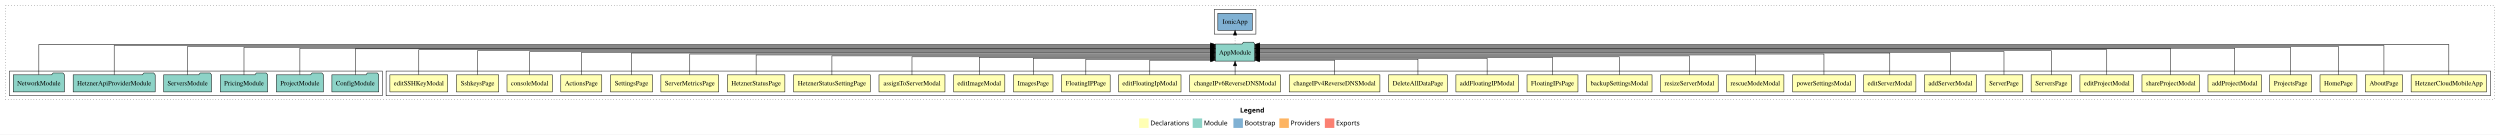
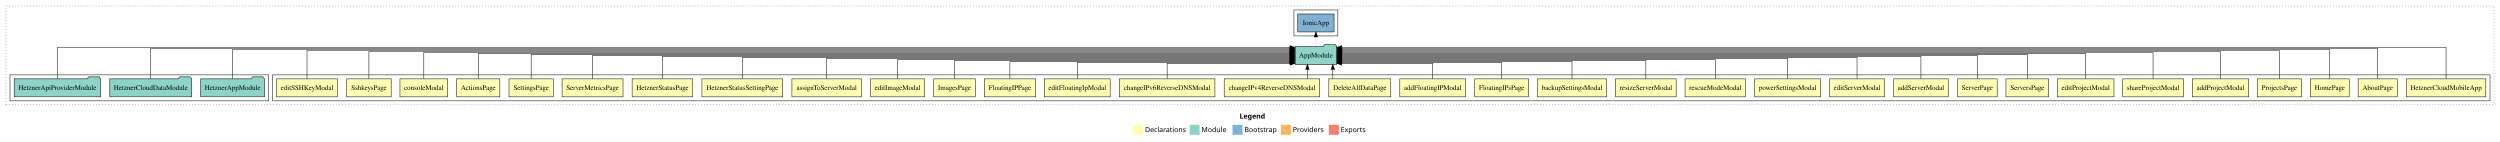
- <svg xmlns="http://www.w3.org/2000/svg" width="5277pt" height="284pt" viewBox="0.00 0.00 5277.00 284.00">
+ <svg xmlns="http://www.w3.org/2000/svg" width="5008pt" height="284pt" viewBox="0.00 0.00 5008.00 284.00">
  <g id="graph0" class="graph" transform="scale(1 1) rotate(0) translate(4 280)">
-     <polygon fill="#ffffff" stroke="transparent" points="-4,4 -4,-280 5273,-280 5273,4 -4,4" />
-     <text text-anchor="start" x="2613.509" y="-42.4" font-family="sans-serif" font-weight="bold" font-size="14.00" fill="#000000">Legend</text>
-     <polygon fill="#ffffb3" stroke="transparent" points="2400.5,-10 2400.5,-30 2420.5,-30 2420.5,-10 2400.5,-10" />
-     <text text-anchor="start" x="2424.129" y="-15.4" font-family="sans-serif" font-size="14.00" fill="#000000">  Declarations</text>
-     <polygon fill="#8dd3c7" stroke="transparent" points="2513.5,-10 2513.5,-30 2533.5,-30 2533.5,-10 2513.5,-10" />
-     <text text-anchor="start" x="2537.225" y="-15.4" font-family="sans-serif" font-size="14.00" fill="#000000">  Module</text>
-     <polygon fill="#80b1d3" stroke="transparent" points="2599.5,-10 2599.5,-30 2619.5,-30 2619.5,-10 2599.5,-10" />
-     <text text-anchor="start" x="2623.281" y="-15.4" font-family="sans-serif" font-size="14.00" fill="#000000">  Bootstrap</text>
-     <polygon fill="#fdb462" stroke="transparent" points="2696.5,-10 2696.5,-30 2716.5,-30 2716.5,-10 2696.5,-10" />
-     <text text-anchor="start" x="2720.173" y="-15.4" font-family="sans-serif" font-size="14.00" fill="#000000">  Providers</text>
-     <polygon fill="#fb8072" stroke="transparent" points="2792.5,-10 2792.5,-30 2812.5,-30 2812.5,-10 2792.5,-10" />
-     <text text-anchor="start" x="2816.226" y="-15.4" font-family="sans-serif" font-size="14.00" fill="#000000">  Exports</text>
+     <polygon fill="#ffffff" stroke="transparent" points="-4,4 -4,-280 5004,-280 5004,4 -4,4" />
+     <text text-anchor="start" x="2479.009" y="-42.4" font-family="sans-serif" font-weight="bold" font-size="14.00" fill="#000000">Legend</text>
+     <polygon fill="#ffffb3" stroke="transparent" points="2266,-10 2266,-30 2286,-30 2286,-10 2266,-10" />
+     <text text-anchor="start" x="2289.629" y="-15.4" font-family="sans-serif" font-size="14.00" fill="#000000">  Declarations</text>
+     <polygon fill="#8dd3c7" stroke="transparent" points="2379,-10 2379,-30 2399,-30 2399,-10 2379,-10" />
+     <text text-anchor="start" x="2402.725" y="-15.4" font-family="sans-serif" font-size="14.00" fill="#000000">  Module</text>
+     <polygon fill="#80b1d3" stroke="transparent" points="2465,-10 2465,-30 2485,-30 2485,-10 2465,-10" />
+     <text text-anchor="start" x="2488.781" y="-15.4" font-family="sans-serif" font-size="14.00" fill="#000000">  Bootstrap</text>
+     <polygon fill="#fdb462" stroke="transparent" points="2562,-10 2562,-30 2582,-30 2582,-10 2562,-10" />
+     <text text-anchor="start" x="2585.673" y="-15.4" font-family="sans-serif" font-size="14.00" fill="#000000">  Providers</text>
+     <polygon fill="#fb8072" stroke="transparent" points="2658,-10 2658,-30 2678,-30 2678,-10 2658,-10" />
+     <text text-anchor="start" x="2681.726" y="-15.4" font-family="sans-serif" font-size="14.00" fill="#000000">  Exports</text>
    <g id="clust1" class="cluster">
-       <polygon fill="none" stroke="#000000" stroke-dasharray="1,5" points="8,-70 8,-268 5261,-268 5261,-70 8,-70" />
+       <polygon fill="none" stroke="#000000" stroke-dasharray="1,5" points="8,-70 8,-268 4992,-268 4992,-70 8,-70" />
    </g>
    <g id="clust2" class="cluster">
-       <polygon fill="none" stroke="#000000" points="811,-78 811,-130 5253,-130 5253,-78 811,-78" />
+       <polygon fill="none" stroke="#000000" points="542,-78 542,-130 4984,-130 4984,-78 542,-78" />
    </g>
    <g id="clust36" class="cluster">
-       <polygon fill="none" stroke="#000000" points="16,-78 16,-130 803,-130 803,-78 16,-78" />
+       <polygon fill="none" stroke="#000000" points="16,-78 16,-130 534,-130 534,-78 16,-78" />
    </g>
    <g id="clust38" class="cluster">
-       <polygon fill="none" stroke="#000000" points="2559,-208 2559,-260 2647,-260 2647,-208 2559,-208" />
+       <polygon fill="none" stroke="#000000" points="2588,-208 2588,-260 2676,-260 2676,-208 2588,-208" />
    </g>
    <g id="node1" class="node">
-       <polygon fill="#ffffb3" stroke="#000000" points="5244.576,-122 5085.424,-122 5085.424,-86 5244.576,-86 5244.576,-122" />
-       <text text-anchor="middle" x="5165" y="-99.8" font-family="Times,serif" font-size="14.00" fill="#000000">HetznerCloudMobileApp</text>
+       <polygon fill="#ffffb3" stroke="#000000" points="4975.576,-122 4816.424,-122 4816.424,-86 4975.576,-86 4975.576,-122" />
+       <text text-anchor="middle" x="4896" y="-99.8" font-family="Times,serif" font-size="14.00" fill="#000000">HetznerCloudMobileApp</text>
    </g>
    <g id="node34" class="node">
-       <polygon fill="#8dd3c7" stroke="#000000" points="2644.657,-187 2641.657,-191 2620.657,-191 2617.657,-187 2561.343,-187 2561.343,-151 2644.657,-151 2644.657,-187" />
-       <text text-anchor="middle" x="2603" y="-164.8" font-family="Times,serif" font-size="14.00" fill="#000000">AppModule</text>
+       <polygon fill="#8dd3c7" stroke="#000000" points="2673.657,-187 2670.657,-191 2649.657,-191 2646.657,-187 2590.343,-187 2590.343,-151 2673.657,-151 2673.657,-187" />
+       <text text-anchor="middle" x="2632" y="-164.8" font-family="Times,serif" font-size="14.00" fill="#000000">AppModule</text>
    </g>
    <g id="edge1" class="edge">
-       <path fill="none" stroke="#000000" d="M5165,-122.198C5165,-146.356 5165,-186 5165,-186 5165,-186 2654.804,-186 2654.804,-186" />
-       <polygon fill="#000000" stroke="#000000" points="2654.804,-182.5 2644.804,-186 2654.804,-189.5 2654.804,-182.5" />
+       <path fill="none" stroke="#000000" d="M4896,-122.38C4896,-146.279 4896,-185 4896,-185 4896,-185 2683.719,-185 2683.719,-185" />
+       <polygon fill="#000000" stroke="#000000" points="2683.719,-181.5 2673.719,-185 2683.718,-188.5 2683.719,-181.5" />
    </g>
    <g id="node2" class="node">
-       <polygon fill="#ffffb3" stroke="#000000" points="5067.209,-122 4988.791,-122 4988.791,-86 5067.209,-86 5067.209,-122" />
-       <text text-anchor="middle" x="5028" y="-99.8" font-family="Times,serif" font-size="14.00" fill="#000000">AboutPage</text>
+       <polygon fill="#ffffb3" stroke="#000000" points="4798.209,-122 4719.791,-122 4719.791,-86 4798.209,-86 4798.209,-122" />
+       <text text-anchor="middle" x="4759" y="-99.8" font-family="Times,serif" font-size="14.00" fill="#000000">AboutPage</text>
    </g>
    <g id="edge2" class="edge">
-       <path fill="none" stroke="#000000" d="M5028,-122.153C5028,-145.757 5028,-184 5028,-184 5028,-184 2654.835,-184 2654.835,-184" />
-       <polygon fill="#000000" stroke="#000000" points="2654.835,-180.5 2644.835,-184 2654.835,-187.5 2654.835,-180.5" />
+       <path fill="none" stroke="#000000" d="M4759,-122.323C4759,-145.66 4759,-183 4759,-183 4759,-183 2684.01,-183 2684.01,-183" />
+       <polygon fill="#000000" stroke="#000000" points="2684.01,-179.5 2674.01,-183 2684.01,-186.5 2684.01,-179.5" />
    </g>
    <g id="node3" class="node">
-       <polygon fill="#ffffb3" stroke="#000000" points="4970.925,-122 4893.075,-122 4893.075,-86 4970.925,-86 4970.925,-122" />
-       <text text-anchor="middle" x="4932" y="-99.8" font-family="Times,serif" font-size="14.00" fill="#000000">HomePage</text>
+       <polygon fill="#ffffb3" stroke="#000000" points="4701.925,-122 4624.075,-122 4624.075,-86 4701.925,-86 4701.925,-122" />
+       <text text-anchor="middle" x="4663" y="-99.8" font-family="Times,serif" font-size="14.00" fill="#000000">HomePage</text>
    </g>
    <g id="edge3" class="edge">
-       <path fill="none" stroke="#000000" d="M4932,-122.091C4932,-145.133 4932,-182 4932,-182 4932,-182 2654.911,-182 2654.911,-182" />
-       <polygon fill="#000000" stroke="#000000" points="2654.911,-178.5 2644.911,-182 2654.911,-185.5 2654.911,-178.5" />
+       <path fill="none" stroke="#000000" d="M4663,-122.248C4663,-145.018 4663,-181 4663,-181 4663,-181 2683.954,-181 2683.954,-181" />
+       <polygon fill="#000000" stroke="#000000" points="2683.954,-177.5 2673.954,-181 2683.954,-184.5 2683.954,-177.5" />
    </g>
    <g id="node4" class="node">
-       <polygon fill="#ffffb3" stroke="#000000" points="4875.31,-122 4786.69,-122 4786.69,-86 4875.31,-86 4875.31,-122" />
-       <text text-anchor="middle" x="4831" y="-99.8" font-family="Times,serif" font-size="14.00" fill="#000000">ProjectsPage</text>
+       <polygon fill="#ffffb3" stroke="#000000" points="4606.31,-122 4517.69,-122 4517.69,-86 4606.31,-86 4606.31,-122" />
+       <text text-anchor="middle" x="4562" y="-99.8" font-family="Times,serif" font-size="14.00" fill="#000000">ProjectsPage</text>
    </g>
    <g id="edge4" class="edge">
-       <path fill="none" stroke="#000000" d="M4831,-122.011C4831,-144.485 4831,-180 4831,-180 4831,-180 2655.028,-180 2655.028,-180" />
-       <polygon fill="#000000" stroke="#000000" points="2655.028,-176.5 2645.028,-180 2655.028,-183.5 2655.028,-176.5" />
+       <path fill="none" stroke="#000000" d="M4562,-122.155C4562,-144.352 4562,-179 4562,-179 4562,-179 2684.106,-179 2684.106,-179" />
+       <polygon fill="#000000" stroke="#000000" points="2684.106,-175.5 2674.106,-179 2684.106,-182.5 2684.106,-175.5" />
    </g>
    <g id="node5" class="node">
-       <polygon fill="#ffffb3" stroke="#000000" points="4769.419,-122 4656.581,-122 4656.581,-86 4769.419,-86 4769.419,-122" />
-       <text text-anchor="middle" x="4713" y="-99.8" font-family="Times,serif" font-size="14.00" fill="#000000">addProjectModal</text>
+       <polygon fill="#ffffb3" stroke="#000000" points="4500.419,-122 4387.581,-122 4387.581,-86 4500.419,-86 4500.419,-122" />
+       <text text-anchor="middle" x="4444" y="-99.8" font-family="Times,serif" font-size="14.00" fill="#000000">addProjectModal</text>
    </g>
    <g id="edge5" class="edge">
-       <path fill="none" stroke="#000000" d="M4713,-122.292C4713,-144.206 4713,-178 4713,-178 4713,-178 2654.674,-178 2654.674,-178" />
-       <polygon fill="#000000" stroke="#000000" points="2654.674,-174.5 2644.674,-178 2654.674,-181.5 2654.674,-174.5" />
+       <path fill="none" stroke="#000000" d="M4444,-122.045C4444,-143.662 4444,-177 4444,-177 4444,-177 2683.686,-177 2683.686,-177" />
+       <polygon fill="#000000" stroke="#000000" points="2683.686,-173.5 2673.686,-177 2683.686,-180.5 2683.686,-173.5" />
    </g>
    <g id="node6" class="node">
-       <polygon fill="#ffffb3" stroke="#000000" points="4638.738,-122 4517.262,-122 4517.262,-86 4638.738,-86 4638.738,-122" />
-       <text text-anchor="middle" x="4578" y="-99.8" font-family="Times,serif" font-size="14.00" fill="#000000">shareProjectModal</text>
+       <polygon fill="#ffffb3" stroke="#000000" points="4369.738,-122 4248.262,-122 4248.262,-86 4369.738,-86 4369.738,-122" />
+       <text text-anchor="middle" x="4309" y="-99.8" font-family="Times,serif" font-size="14.00" fill="#000000">shareProjectModal</text>
    </g>
    <g id="edge6" class="edge">
-       <path fill="none" stroke="#000000" d="M4578,-122.045C4578,-143.662 4578,-177 4578,-177 4578,-177 2654.706,-177 2654.706,-177" />
-       <polygon fill="#000000" stroke="#000000" points="2654.706,-173.5 2644.706,-177 2654.706,-180.5 2654.706,-173.5" />
+       <path fill="none" stroke="#000000" d="M4309,-122.284C4309,-143.321 4309,-175 4309,-175 4309,-175 2683.873,-175 2683.873,-175" />
+       <polygon fill="#000000" stroke="#000000" points="2683.873,-171.5 2673.873,-175 2683.872,-178.5 2683.873,-171.5" />
    </g>
    <g id="node7" class="node">
-       <polygon fill="#ffffb3" stroke="#000000" points="4499.699,-122 4386.301,-122 4386.301,-86 4499.699,-86 4499.699,-122" />
-       <text text-anchor="middle" x="4443" y="-99.8" font-family="Times,serif" font-size="14.00" fill="#000000">editProjectModal</text>
+       <polygon fill="#ffffb3" stroke="#000000" points="4230.699,-122 4117.301,-122 4117.301,-86 4230.699,-86 4230.699,-122" />
+       <text text-anchor="middle" x="4174" y="-99.8" font-family="Times,serif" font-size="14.00" fill="#000000">editProjectModal</text>
    </g>
    <g id="edge7" class="edge">
-       <path fill="none" stroke="#000000" d="M4443,-122.284C4443,-143.321 4443,-175 4443,-175 4443,-175 2654.888,-175 2654.888,-175" />
-       <polygon fill="#000000" stroke="#000000" points="2654.888,-171.5 2644.888,-175 2654.888,-178.5 2654.888,-171.5" />
+       <path fill="none" stroke="#000000" d="M4174,-122.129C4174,-142.572 4174,-173 4174,-173 4174,-173 2684.044,-173 2684.044,-173" />
+       <polygon fill="#000000" stroke="#000000" points="2684.044,-169.5 2674.044,-173 2684.044,-176.5 2684.044,-169.5" />
    </g>
    <g id="node8" class="node">
-       <polygon fill="#ffffb3" stroke="#000000" points="4368.69,-122 4283.31,-122 4283.31,-86 4368.69,-86 4368.69,-122" />
-       <text text-anchor="middle" x="4326" y="-99.8" font-family="Times,serif" font-size="14.00" fill="#000000">ServersPage</text>
+       <polygon fill="#ffffb3" stroke="#000000" points="4099.69,-122 4014.31,-122 4014.31,-86 4099.69,-86 4099.69,-122" />
+       <text text-anchor="middle" x="4057" y="-99.8" font-family="Times,serif" font-size="14.00" fill="#000000">ServersPage</text>
    </g>
    <g id="edge8" class="edge">
-       <path fill="none" stroke="#000000" d="M4326,-122.129C4326,-142.572 4326,-173 4326,-173 4326,-173 2654.738,-173 2654.738,-173" />
-       <polygon fill="#000000" stroke="#000000" points="2654.738,-169.5 2644.738,-173 2654.738,-176.5 2654.738,-169.5" />
+       <path fill="none" stroke="#000000" d="M4057,-122.308C4057,-142.145 4057,-171 4057,-171 4057,-171 2683.876,-171 2683.876,-171" />
+       <polygon fill="#000000" stroke="#000000" points="2683.876,-167.5 2673.876,-171 2683.876,-174.5 2683.876,-167.5" />
    </g>
    <g id="node9" class="node">
-       <polygon fill="#ffffb3" stroke="#000000" points="4265.745,-122 4186.255,-122 4186.255,-86 4265.745,-86 4265.745,-122" />
-       <text text-anchor="middle" x="4226" y="-99.8" font-family="Times,serif" font-size="14.00" fill="#000000">ServerPage</text>
+       <polygon fill="#ffffb3" stroke="#000000" points="3996.745,-122 3917.255,-122 3917.255,-86 3996.745,-86 3996.745,-122" />
+       <text text-anchor="middle" x="3957" y="-99.8" font-family="Times,serif" font-size="14.00" fill="#000000">ServerPage</text>
    </g>
    <g id="edge9" class="edge">
-       <path fill="none" stroke="#000000" d="M4226,-122.308C4226,-142.145 4226,-171 4226,-171 4226,-171 2654.75,-171 2654.75,-171" />
-       <polygon fill="#000000" stroke="#000000" points="2654.75,-167.5 2644.75,-171 2654.75,-174.5 2654.75,-167.5" />
+       <path fill="none" stroke="#000000" d="M3957,-122.106C3957,-141.339 3957,-169 3957,-169 3957,-169 2683.843,-169 2683.843,-169" />
+       <polygon fill="#000000" stroke="#000000" points="2683.843,-165.5 2673.843,-169 2683.843,-172.5 2683.843,-165.5" />
    </g>
    <g id="node10" class="node">
-       <polygon fill="#ffffb3" stroke="#000000" points="4167.798,-122 4058.202,-122 4058.202,-86 4167.798,-86 4167.798,-122" />
-       <text text-anchor="middle" x="4113" y="-99.8" font-family="Times,serif" font-size="14.00" fill="#000000">addServerModal</text>
+       <polygon fill="#ffffb3" stroke="#000000" points="3898.798,-122 3789.202,-122 3789.202,-86 3898.798,-86 3898.798,-122" />
+       <text text-anchor="middle" x="3844" y="-99.8" font-family="Times,serif" font-size="14.00" fill="#000000">addServerModal</text>
    </g>
    <g id="edge10" class="edge">
-       <path fill="none" stroke="#000000" d="M4113,-122.106C4113,-141.339 4113,-169 4113,-169 4113,-169 2654.962,-169 2654.962,-169" />
-       <polygon fill="#000000" stroke="#000000" points="2654.962,-165.5 2644.962,-169 2654.962,-172.5 2654.962,-165.5" />
+       <path fill="none" stroke="#000000" d="M3844,-122.222C3844,-140.828 3844,-167 3844,-167 3844,-167 2683.72,-167 2683.72,-167" />
+       <polygon fill="#000000" stroke="#000000" points="2683.72,-163.5 2673.72,-167 2683.72,-170.5 2683.72,-163.5" />
    </g>
    <g id="node11" class="node">
-       <polygon fill="#ffffb3" stroke="#000000" points="4040.079,-122 3929.921,-122 3929.921,-86 4040.079,-86 4040.079,-122" />
-       <text text-anchor="middle" x="3985" y="-99.8" font-family="Times,serif" font-size="14.00" fill="#000000">editServerModal</text>
+       <polygon fill="#ffffb3" stroke="#000000" points="3771.079,-122 3660.921,-122 3660.921,-86 3771.079,-86 3771.079,-122" />
+       <text text-anchor="middle" x="3716" y="-99.8" font-family="Times,serif" font-size="14.00" fill="#000000">editServerModal</text>
    </g>
    <g id="edge11" class="edge">
-       <path fill="none" stroke="#000000" d="M3985,-122.169C3985,-141.09 3985,-168 3985,-168 3985,-168 2654.737,-168 2654.737,-168" />
-       <polygon fill="#000000" stroke="#000000" points="2654.737,-164.5 2644.737,-168 2654.737,-171.5 2654.737,-164.5" />
+       <path fill="none" stroke="#000000" d="M3716,-122.302C3716,-140.27 3716,-165 3716,-165 3716,-165 2683.83,-165 2683.83,-165" />
+       <polygon fill="#000000" stroke="#000000" points="2683.83,-161.5 2673.83,-165 2683.83,-168.5 2683.83,-161.5" />
    </g>
    <g id="node12" class="node">
-       <polygon fill="#ffffb3" stroke="#000000" points="3912.146,-122 3779.854,-122 3779.854,-86 3912.146,-86 3912.146,-122" />
-       <text text-anchor="middle" x="3846" y="-99.8" font-family="Times,serif" font-size="14.00" fill="#000000">powerSettingsModal</text>
+       <polygon fill="#ffffb3" stroke="#000000" points="3643.146,-122 3510.854,-122 3510.854,-86 3643.146,-86 3643.146,-122" />
+       <text text-anchor="middle" x="3577" y="-99.8" font-family="Times,serif" font-size="14.00" fill="#000000">powerSettingsModal</text>
    </g>
    <g id="edge12" class="edge">
-       <path fill="none" stroke="#000000" d="M3846,-122.267C3846,-140.555 3846,-166 3846,-166 3846,-166 2654.712,-166 2654.712,-166" />
-       <polygon fill="#000000" stroke="#000000" points="2654.712,-162.5 2644.712,-166 2654.712,-169.5 2654.712,-162.5" />
+       <path fill="none" stroke="#000000" d="M3577,-122.022C3577,-139.373 3577,-163 3577,-163 3577,-163 2683.825,-163 2683.825,-163" />
+       <polygon fill="#000000" stroke="#000000" points="2683.825,-159.5 2673.825,-163 2683.825,-166.5 2683.825,-159.5" />
    </g>
    <g id="node13" class="node">
-       <polygon fill="#ffffb3" stroke="#000000" points="3761.458,-122 3640.542,-122 3640.542,-86 3761.458,-86 3761.458,-122" />
-       <text text-anchor="middle" x="3701" y="-99.8" font-family="Times,serif" font-size="14.00" fill="#000000">rescueModeModal</text>
+       <polygon fill="#ffffb3" stroke="#000000" points="3492.458,-122 3371.542,-122 3371.542,-86 3492.458,-86 3492.458,-122" />
+       <text text-anchor="middle" x="3432" y="-99.8" font-family="Times,serif" font-size="14.00" fill="#000000">rescueModeModal</text>
    </g>
    <g id="edge13" class="edge">
-       <path fill="none" stroke="#000000" d="M3701,-122.002C3701,-139.675 3701,-164 3701,-164 3701,-164 2654.702,-164 2654.702,-164" />
-       <polygon fill="#000000" stroke="#000000" points="2654.702,-160.5 2644.702,-164 2654.702,-167.5 2654.702,-160.5" />
+       <path fill="none" stroke="#000000" d="M3432,-122.035C3432,-138.734 3432,-161 3432,-161 3432,-161 2683.885,-161 2683.885,-161" />
+       <polygon fill="#000000" stroke="#000000" points="2683.885,-157.5 2673.885,-161 2683.885,-164.5 2683.885,-157.5" />
    </g>
    <g id="node14" class="node">
-       <polygon fill="#ffffb3" stroke="#000000" points="3622.723,-122 3501.277,-122 3501.277,-86 3622.723,-86 3622.723,-122" />
-       <text text-anchor="middle" x="3562" y="-99.8" font-family="Times,serif" font-size="14.00" fill="#000000">resizeServerModal</text>
+       <polygon fill="#ffffb3" stroke="#000000" points="3353.723,-122 3232.277,-122 3232.277,-86 3353.723,-86 3353.723,-122" />
+       <text text-anchor="middle" x="3293" y="-99.8" font-family="Times,serif" font-size="14.00" fill="#000000">resizeServerModal</text>
    </g>
    <g id="edge14" class="edge">
-       <path fill="none" stroke="#000000" d="M3562,-122.034C3562,-139.06 3562,-162 3562,-162 3562,-162 2654.824,-162 2654.824,-162" />
-       <polygon fill="#000000" stroke="#000000" points="2654.824,-158.5 2644.824,-162 2654.824,-165.5 2654.824,-158.5" />
+       <path fill="none" stroke="#000000" d="M3293,-122.009C3293,-138.049 3293,-159 3293,-159 3293,-159 2683.85,-159 2683.85,-159" />
+       <polygon fill="#000000" stroke="#000000" points="2683.85,-155.5 2673.85,-159 2683.85,-162.5 2683.85,-155.5" />
    </g>
    <g id="node15" class="node">
-       <polygon fill="#ffffb3" stroke="#000000" points="3483.093,-122 3344.907,-122 3344.907,-86 3483.093,-86 3483.093,-122" />
-       <text text-anchor="middle" x="3414" y="-99.8" font-family="Times,serif" font-size="14.00" fill="#000000">backupSettingsModal</text>
+       <polygon fill="#ffffb3" stroke="#000000" points="3214.093,-122 3075.907,-122 3075.907,-86 3214.093,-86 3214.093,-122" />
+       <text text-anchor="middle" x="3145" y="-99.8" font-family="Times,serif" font-size="14.00" fill="#000000">backupSettingsModal</text>
    </g>
    <g id="edge15" class="edge">
-       <path fill="none" stroke="#000000" d="M3414,-122.027C3414,-138.398 3414,-160 3414,-160 3414,-160 2654.895,-160 2654.895,-160" />
-       <polygon fill="#000000" stroke="#000000" points="2654.895,-156.5 2644.895,-160 2654.895,-163.5 2654.895,-156.5" />
+       <path fill="none" stroke="#000000" d="M3145,-122.24C3145,-137.571 3145,-157 3145,-157 3145,-157 2683.981,-157 2683.981,-157" />
+       <polygon fill="#000000" stroke="#000000" points="2683.981,-153.5 2673.981,-157 2683.981,-160.5 2683.981,-153.5" />
    </g>
    <g id="node16" class="node">
-       <polygon fill="#ffffb3" stroke="#000000" points="3326.769,-122 3219.231,-122 3219.231,-86 3326.769,-86 3326.769,-122" />
-       <text text-anchor="middle" x="3273" y="-99.8" font-family="Times,serif" font-size="14.00" fill="#000000">FloatingIPsPage</text>
+       <polygon fill="#ffffb3" stroke="#000000" points="3057.769,-122 2950.231,-122 2950.231,-86 3057.769,-86 3057.769,-122" />
+       <text text-anchor="middle" x="3004" y="-99.8" font-family="Times,serif" font-size="14.00" fill="#000000">FloatingIPsPage</text>
    </g>
    <g id="edge16" class="edge">
-       <path fill="none" stroke="#000000" d="M3273,-122.009C3273,-138.049 3273,-159 3273,-159 3273,-159 2654.658,-159 2654.658,-159" />
-       <polygon fill="#000000" stroke="#000000" points="2654.658,-155.5 2644.658,-159 2654.658,-162.5 2654.658,-155.5" />
+       <path fill="none" stroke="#000000" d="M3004,-122.124C3004,-136.783 3004,-155 3004,-155 3004,-155 2683.95,-155 2683.95,-155" />
+       <polygon fill="#000000" stroke="#000000" points="2683.95,-151.5 2673.95,-155 2683.95,-158.5 2683.95,-151.5" />
    </g>
    <g id="node17" class="node">
-       <polygon fill="#ffffb3" stroke="#000000" points="3200.877,-122 3069.123,-122 3069.123,-86 3200.877,-86 3200.877,-122" />
-       <text text-anchor="middle" x="3135" y="-99.8" font-family="Times,serif" font-size="14.00" fill="#000000">addFloatingIPModal</text>
+       <polygon fill="#ffffb3" stroke="#000000" points="2931.877,-122 2800.123,-122 2800.123,-86 2931.877,-86 2931.877,-122" />
+       <text text-anchor="middle" x="2866" y="-99.8" font-family="Times,serif" font-size="14.00" fill="#000000">addFloatingIPModal</text>
    </g>
    <g id="edge17" class="edge">
-       <path fill="none" stroke="#000000" d="M3135,-122.24C3135,-137.571 3135,-157 3135,-157 3135,-157 2654.745,-157 2654.745,-157" />
-       <polygon fill="#000000" stroke="#000000" points="2654.745,-153.5 2644.745,-157 2654.745,-160.5 2654.745,-153.5" />
+       <path fill="none" stroke="#000000" d="M2866,-122.246C2866,-136.177 2866,-153 2866,-153 2866,-153 2683.834,-153 2683.834,-153" />
+       <polygon fill="#000000" stroke="#000000" points="2683.834,-149.5 2673.834,-153 2683.834,-156.5 2683.834,-149.5" />
    </g>
    <g id="node18" class="node">
-       <polygon fill="#ffffb3" stroke="#000000" points="3051.058,-122 2926.942,-122 2926.942,-86 3051.058,-86 3051.058,-122" />
-       <text text-anchor="middle" x="2989" y="-99.8" font-family="Times,serif" font-size="14.00" fill="#000000">DeleteAllDataPage</text>
+       <polygon fill="#ffffb3" stroke="#000000" points="2782.058,-122 2657.942,-122 2657.942,-86 2782.058,-86 2782.058,-122" />
+       <text text-anchor="middle" x="2720" y="-99.8" font-family="Times,serif" font-size="14.00" fill="#000000">DeleteAllDataPage</text>
    </g>
    <g id="edge18" class="edge">
-       <path fill="none" stroke="#000000" d="M2989,-122.124C2989,-136.783 2989,-155 2989,-155 2989,-155 2654.675,-155 2654.675,-155" />
-       <polygon fill="#000000" stroke="#000000" points="2654.675,-151.5 2644.675,-155 2654.675,-158.5 2654.675,-151.5" />
+       <path fill="none" stroke="#000000" d="M2665.9,-122.106C2665.9,-122.106 2665.9,-140.991 2665.9,-140.991" />
+       <polygon fill="#000000" stroke="#000000" points="2662.4,-140.991 2665.9,-150.991 2669.4,-140.991 2662.4,-140.991" />
    </g>
    <g id="node19" class="node">
-       <polygon fill="#ffffb3" stroke="#000000" points="2908.718,-122 2717.282,-122 2717.282,-86 2908.718,-86 2908.718,-122" />
-       <text text-anchor="middle" x="2813" y="-99.8" font-family="Times,serif" font-size="14.00" fill="#000000">changeIPv4ReverseDNSModal</text>
+       <polygon fill="#ffffb3" stroke="#000000" points="2639.718,-122 2448.282,-122 2448.282,-86 2639.718,-86 2639.718,-122" />
+       <text text-anchor="middle" x="2544" y="-99.8" font-family="Times,serif" font-size="14.00" fill="#000000">changeIPv4ReverseDNSModal</text>
    </g>
    <g id="edge19" class="edge">
-       <path fill="none" stroke="#000000" d="M2813,-122.246C2813,-136.177 2813,-153 2813,-153 2813,-153 2654.74,-153 2654.74,-153" />
-       <polygon fill="#000000" stroke="#000000" points="2654.74,-149.5 2644.74,-153 2654.74,-156.5 2654.74,-149.5" />
+       <path fill="none" stroke="#000000" d="M2615.015,-122.106C2615.015,-122.106 2615.015,-140.991 2615.015,-140.991" />
+       <polygon fill="#000000" stroke="#000000" points="2611.515,-140.991 2615.015,-150.991 2618.515,-140.991 2611.515,-140.991" />
    </g>
    <g id="node20" class="node">
-       <polygon fill="#ffffb3" stroke="#000000" points="2698.718,-122 2507.282,-122 2507.282,-86 2698.718,-86 2698.718,-122" />
-       <text text-anchor="middle" x="2603" y="-99.8" font-family="Times,serif" font-size="14.00" fill="#000000">changeIPv6ReverseDNSModal</text>
+       <polygon fill="#ffffb3" stroke="#000000" points="2429.718,-122 2238.282,-122 2238.282,-86 2429.718,-86 2429.718,-122" />
+       <text text-anchor="middle" x="2334" y="-99.8" font-family="Times,serif" font-size="14.00" fill="#000000">changeIPv6ReverseDNSModal</text>
    </g>
    <g id="edge20" class="edge">
-       <path fill="none" stroke="#000000" d="M2603,-122.106C2603,-122.106 2603,-140.991 2603,-140.991" />
-       <polygon fill="#000000" stroke="#000000" points="2599.5,-140.991 2603,-150.991 2606.5,-140.991 2599.5,-140.991" />
+       <path fill="none" stroke="#000000" d="M2334,-122.246C2334,-136.177 2334,-153 2334,-153 2334,-153 2580.251,-153 2580.251,-153" />
+       <polygon fill="#000000" stroke="#000000" points="2580.251,-156.5 2590.251,-153 2580.251,-149.5 2580.251,-156.5" />
    </g>
    <g id="node21" class="node">
-       <polygon fill="#ffffb3" stroke="#000000" points="2488.875,-122 2357.125,-122 2357.125,-86 2488.875,-86 2488.875,-122" />
-       <text text-anchor="middle" x="2423" y="-99.8" font-family="Times,serif" font-size="14.00" fill="#000000">editFloatingIpModal</text>
+       <polygon fill="#ffffb3" stroke="#000000" points="2219.875,-122 2088.125,-122 2088.125,-86 2219.875,-86 2219.875,-122" />
+       <text text-anchor="middle" x="2154" y="-99.8" font-family="Times,serif" font-size="14.00" fill="#000000">editFloatingIpModal</text>
    </g>
    <g id="edge21" class="edge">
-       <path fill="none" stroke="#000000" d="M2423,-122.246C2423,-136.177 2423,-153 2423,-153 2423,-153 2551.252,-153 2551.252,-153" />
-       <polygon fill="#000000" stroke="#000000" points="2551.252,-156.5 2561.252,-153 2551.252,-149.5 2551.252,-156.5" />
+       <path fill="none" stroke="#000000" d="M2154,-122.124C2154,-136.783 2154,-155 2154,-155 2154,-155 2580,-155 2580,-155" />
+       <polygon fill="#000000" stroke="#000000" points="2580,-158.5 2590,-155 2580,-151.5 2580,-158.5" />
    </g>
    <g id="node22" class="node">
-       <polygon fill="#ffffb3" stroke="#000000" points="2339.325,-122 2236.675,-122 2236.675,-86 2339.325,-86 2339.325,-122" />
-       <text text-anchor="middle" x="2288" y="-99.8" font-family="Times,serif" font-size="14.00" fill="#000000">FloatingIPPage</text>
+       <polygon fill="#ffffb3" stroke="#000000" points="2070.325,-122 1967.676,-122 1967.676,-86 2070.325,-86 2070.325,-122" />
+       <text text-anchor="middle" x="2019" y="-99.8" font-family="Times,serif" font-size="14.00" fill="#000000">FloatingIPPage</text>
    </g>
    <g id="edge22" class="edge">
-       <path fill="none" stroke="#000000" d="M2288,-122.124C2288,-136.783 2288,-155 2288,-155 2288,-155 2551.17,-155 2551.17,-155" />
-       <polygon fill="#000000" stroke="#000000" points="2551.171,-158.5 2561.17,-155 2551.17,-151.5 2551.171,-158.5" />
+       <path fill="none" stroke="#000000" d="M2019,-122.24C2019,-137.571 2019,-157 2019,-157 2019,-157 2579.866,-157 2579.866,-157" />
+       <polygon fill="#000000" stroke="#000000" points="2579.866,-160.5 2589.866,-157 2579.866,-153.5 2579.866,-160.5" />
    </g>
    <g id="node23" class="node">
-       <polygon fill="#ffffb3" stroke="#000000" points="2218.638,-122 2135.362,-122 2135.362,-86 2218.638,-86 2218.638,-122" />
-       <text text-anchor="middle" x="2177" y="-99.8" font-family="Times,serif" font-size="14.00" fill="#000000">ImagesPage</text>
+       <polygon fill="#ffffb3" stroke="#000000" points="1949.638,-122 1866.362,-122 1866.362,-86 1949.638,-86 1949.638,-122" />
+       <text text-anchor="middle" x="1908" y="-99.8" font-family="Times,serif" font-size="14.00" fill="#000000">ImagesPage</text>
    </g>
    <g id="edge23" class="edge">
-       <path fill="none" stroke="#000000" d="M2177,-122.24C2177,-137.571 2177,-157 2177,-157 2177,-157 2550.988,-157 2550.988,-157" />
-       <polygon fill="#000000" stroke="#000000" points="2550.988,-160.5 2560.988,-157 2550.988,-153.5 2550.988,-160.5" />
+       <path fill="none" stroke="#000000" d="M1908,-122.009C1908,-138.049 1908,-159 1908,-159 1908,-159 2580.21,-159 2580.21,-159" />
+       <polygon fill="#000000" stroke="#000000" points="2580.21,-162.5 2590.21,-159 2580.21,-155.5 2580.21,-162.5" />
    </g>
    <g id="node24" class="node">
-       <polygon fill="#ffffb3" stroke="#000000" points="2117.027,-122 2008.973,-122 2008.973,-86 2117.027,-86 2117.027,-122" />
-       <text text-anchor="middle" x="2063" y="-99.8" font-family="Times,serif" font-size="14.00" fill="#000000">editImageModal</text>
+       <polygon fill="#ffffb3" stroke="#000000" points="1848.027,-122 1739.973,-122 1739.973,-86 1848.027,-86 1848.027,-122" />
+       <text text-anchor="middle" x="1794" y="-99.8" font-family="Times,serif" font-size="14.00" fill="#000000">editImageModal</text>
    </g>
    <g id="edge24" class="edge">
-       <path fill="none" stroke="#000000" d="M2063,-122.009C2063,-138.049 2063,-159 2063,-159 2063,-159 2551.076,-159 2551.076,-159" />
-       <polygon fill="#000000" stroke="#000000" points="2551.077,-162.5 2561.076,-159 2551.076,-155.5 2551.077,-162.5" />
+       <path fill="none" stroke="#000000" d="M1794,-122.035C1794,-138.734 1794,-161 1794,-161 1794,-161 2580.157,-161 2580.157,-161" />
+       <polygon fill="#000000" stroke="#000000" points="2580.157,-164.5 2590.157,-161 2580.157,-157.5 2580.157,-164.5" />
    </g>
    <g id="node25" class="node">
-       <polygon fill="#ffffb3" stroke="#000000" points="1990.63,-122 1851.37,-122 1851.37,-86 1990.63,-86 1990.63,-122" />
-       <text text-anchor="middle" x="1921" y="-99.8" font-family="Times,serif" font-size="14.00" fill="#000000">assignToServerModal</text>
+       <polygon fill="#ffffb3" stroke="#000000" points="1721.63,-122 1582.37,-122 1582.37,-86 1721.63,-86 1721.63,-122" />
+       <text text-anchor="middle" x="1652" y="-99.8" font-family="Times,serif" font-size="14.00" fill="#000000">assignToServerModal</text>
    </g>
    <g id="edge25" class="edge">
-       <path fill="none" stroke="#000000" d="M1921,-122.027C1921,-138.398 1921,-160 1921,-160 1921,-160 2551.109,-160 2551.109,-160" />
-       <polygon fill="#000000" stroke="#000000" points="2551.109,-163.5 2561.109,-160 2551.109,-156.5 2551.109,-163.5" />
+       <path fill="none" stroke="#000000" d="M1652,-122.022C1652,-139.373 1652,-163 1652,-163 1652,-163 2580.204,-163 2580.204,-163" />
+       <polygon fill="#000000" stroke="#000000" points="2580.204,-166.5 2590.204,-163 2580.204,-159.5 2580.204,-166.5" />
    </g>
    <g id="node26" class="node">
-       <polygon fill="#ffffb3" stroke="#000000" points="1832.906,-122 1671.094,-122 1671.094,-86 1832.906,-86 1832.906,-122" />
-       <text text-anchor="middle" x="1752" y="-99.8" font-family="Times,serif" font-size="14.00" fill="#000000">HetznerStatusSettingPage</text>
+       <polygon fill="#ffffb3" stroke="#000000" points="1563.906,-122 1402.094,-122 1402.094,-86 1563.906,-86 1563.906,-122" />
+       <text text-anchor="middle" x="1483" y="-99.8" font-family="Times,serif" font-size="14.00" fill="#000000">HetznerStatusSettingPage</text>
    </g>
    <g id="edge26" class="edge">
-       <path fill="none" stroke="#000000" d="M1752,-122.034C1752,-139.06 1752,-162 1752,-162 1752,-162 2551.089,-162 2551.089,-162" />
-       <polygon fill="#000000" stroke="#000000" points="2551.089,-165.5 2561.089,-162 2551.089,-158.5 2551.089,-165.5" />
+       <path fill="none" stroke="#000000" d="M1483,-122.302C1483,-140.27 1483,-165 1483,-165 1483,-165 2580.086,-165 2580.086,-165" />
+       <polygon fill="#000000" stroke="#000000" points="2580.086,-168.5 2590.086,-165 2580.086,-161.5 2580.086,-168.5" />
    </g>
    <g id="node27" class="node">
-       <polygon fill="#ffffb3" stroke="#000000" points="1652.737,-122 1531.263,-122 1531.263,-86 1652.737,-86 1652.737,-122" />
-       <text text-anchor="middle" x="1592" y="-99.8" font-family="Times,serif" font-size="14.00" fill="#000000">HetznerStatusPage</text>
+       <polygon fill="#ffffb3" stroke="#000000" points="1383.737,-122 1262.263,-122 1262.263,-86 1383.737,-86 1383.737,-122" />
+       <text text-anchor="middle" x="1323" y="-99.8" font-family="Times,serif" font-size="14.00" fill="#000000">HetznerStatusPage</text>
    </g>
    <g id="edge27" class="edge">
-       <path fill="none" stroke="#000000" d="M1592,-122.002C1592,-139.675 1592,-164 1592,-164 1592,-164 2551.165,-164 2551.165,-164" />
-       <polygon fill="#000000" stroke="#000000" points="2551.165,-167.5 2561.165,-164 2551.165,-160.5 2551.165,-167.5" />
+       <path fill="none" stroke="#000000" d="M1323,-122.222C1323,-140.828 1323,-167 1323,-167 1323,-167 2580.297,-167 2580.297,-167" />
+       <polygon fill="#000000" stroke="#000000" points="2580.297,-170.5 2590.297,-167 2580.297,-163.5 2580.297,-170.5" />
    </g>
    <g id="node28" class="node">
-       <polygon fill="#ffffb3" stroke="#000000" points="1513.006,-122 1390.994,-122 1390.994,-86 1513.006,-86 1513.006,-122" />
-       <text text-anchor="middle" x="1452" y="-99.8" font-family="Times,serif" font-size="14.00" fill="#000000">ServerMetricsPage</text>
+       <polygon fill="#ffffb3" stroke="#000000" points="1244.006,-122 1121.994,-122 1121.994,-86 1244.006,-86 1244.006,-122" />
+       <text text-anchor="middle" x="1183" y="-99.8" font-family="Times,serif" font-size="14.00" fill="#000000">ServerMetricsPage</text>
    </g>
    <g id="edge28" class="edge">
-       <path fill="none" stroke="#000000" d="M1452,-122.267C1452,-140.555 1452,-166 1452,-166 1452,-166 2551.013,-166 2551.013,-166" />
-       <polygon fill="#000000" stroke="#000000" points="2551.014,-169.5 2561.013,-166 2551.013,-162.5 2551.014,-169.5" />
+       <path fill="none" stroke="#000000" d="M1183,-122.106C1183,-141.339 1183,-169 1183,-169 1183,-169 2580.197,-169 2580.197,-169" />
+       <polygon fill="#000000" stroke="#000000" points="2580.197,-172.5 2590.197,-169 2580.197,-165.5 2580.197,-172.5" />
    </g>
    <g id="node29" class="node">
-       <polygon fill="#ffffb3" stroke="#000000" points="1373.326,-122 1284.674,-122 1284.674,-86 1373.326,-86 1373.326,-122" />
-       <text text-anchor="middle" x="1329" y="-99.8" font-family="Times,serif" font-size="14.00" fill="#000000">SettingsPage</text>
+       <polygon fill="#ffffb3" stroke="#000000" points="1104.326,-122 1015.674,-122 1015.674,-86 1104.326,-86 1104.326,-122" />
+       <text text-anchor="middle" x="1060" y="-99.8" font-family="Times,serif" font-size="14.00" fill="#000000">SettingsPage</text>
    </g>
    <g id="edge29" class="edge">
-       <path fill="none" stroke="#000000" d="M1329,-122.169C1329,-141.09 1329,-168 1329,-168 1329,-168 2551.336,-168 2551.336,-168" />
-       <polygon fill="#000000" stroke="#000000" points="2551.336,-171.5 2561.336,-168 2551.336,-164.5 2551.336,-171.5" />
+       <path fill="none" stroke="#000000" d="M1060,-122.308C1060,-142.145 1060,-171 1060,-171 1060,-171 2579.953,-171 2579.953,-171" />
+       <polygon fill="#000000" stroke="#000000" points="2579.953,-174.5 2589.953,-171 2579.953,-167.5 2579.953,-174.5" />
    </g>
    <g id="node30" class="node">
-       <polygon fill="#ffffb3" stroke="#000000" points="1266.259,-122 1179.741,-122 1179.741,-86 1266.259,-86 1266.259,-122" />
-       <text text-anchor="middle" x="1223" y="-99.8" font-family="Times,serif" font-size="14.00" fill="#000000">ActionsPage</text>
+       <polygon fill="#ffffb3" stroke="#000000" points="997.259,-122 910.741,-122 910.741,-86 997.259,-86 997.259,-122" />
+       <text text-anchor="middle" x="954" y="-99.8" font-family="Times,serif" font-size="14.00" fill="#000000">ActionsPage</text>
    </g>
    <g id="edge30" class="edge">
-       <path fill="none" stroke="#000000" d="M1223,-122.106C1223,-141.339 1223,-169 1223,-169 1223,-169 2551.323,-169 2551.323,-169" />
-       <polygon fill="#000000" stroke="#000000" points="2551.323,-172.5 2561.323,-169 2551.323,-165.5 2551.323,-172.5" />
+       <path fill="none" stroke="#000000" d="M954,-122.129C954,-142.572 954,-173 954,-173 954,-173 2580.102,-173 2580.102,-173" />
+       <polygon fill="#000000" stroke="#000000" points="2580.102,-176.5 2590.102,-173 2580.102,-169.5 2580.102,-176.5" />
    </g>
    <g id="node31" class="node">
-       <polygon fill="#ffffb3" stroke="#000000" points="1161.815,-122 1066.185,-122 1066.185,-86 1161.815,-86 1161.815,-122" />
-       <text text-anchor="middle" x="1114" y="-99.8" font-family="Times,serif" font-size="14.00" fill="#000000">consoleModal</text>
+       <polygon fill="#ffffb3" stroke="#000000" points="892.815,-122 797.185,-122 797.185,-86 892.815,-86 892.815,-122" />
+       <text text-anchor="middle" x="845" y="-99.8" font-family="Times,serif" font-size="14.00" fill="#000000">consoleModal</text>
    </g>
    <g id="edge31" class="edge">
-       <path fill="none" stroke="#000000" d="M1114,-122.308C1114,-142.145 1114,-171 1114,-171 1114,-171 2551.229,-171 2551.229,-171" />
-       <polygon fill="#000000" stroke="#000000" points="2551.229,-174.5 2561.229,-171 2551.229,-167.5 2551.229,-174.5" />
+       <path fill="none" stroke="#000000" d="M845,-122.284C845,-143.321 845,-175 845,-175 845,-175 2580.025,-175 2580.025,-175" />
+       <polygon fill="#000000" stroke="#000000" points="2580.025,-178.5 2590.025,-175 2580.025,-171.5 2580.025,-178.5" />
    </g>
    <g id="node32" class="node">
-       <polygon fill="#ffffb3" stroke="#000000" points="1048.598,-122 959.402,-122 959.402,-86 1048.598,-86 1048.598,-122" />
-       <text text-anchor="middle" x="1004" y="-99.8" font-family="Times,serif" font-size="14.00" fill="#000000">SshkeysPage</text>
+       <polygon fill="#ffffb3" stroke="#000000" points="779.598,-122 690.402,-122 690.402,-86 779.598,-86 779.598,-122" />
+       <text text-anchor="middle" x="735" y="-99.8" font-family="Times,serif" font-size="14.00" fill="#000000">SshkeysPage</text>
    </g>
    <g id="edge32" class="edge">
-       <path fill="none" stroke="#000000" d="M1004,-122.129C1004,-142.572 1004,-173 1004,-173 1004,-173 2551.052,-173 2551.052,-173" />
-       <polygon fill="#000000" stroke="#000000" points="2551.053,-176.5 2561.052,-173 2551.052,-169.5 2551.053,-176.5" />
+       <path fill="none" stroke="#000000" d="M735,-122.045C735,-143.662 735,-177 735,-177 735,-177 2580.168,-177 2580.168,-177" />
+       <polygon fill="#000000" stroke="#000000" points="2580.168,-180.5 2590.168,-177 2580.168,-173.5 2580.168,-180.5" />
    </g>
    <g id="node33" class="node">
-       <polygon fill="#ffffb3" stroke="#000000" points="941.039,-122 818.961,-122 818.961,-86 941.039,-86 941.039,-122" />
-       <text text-anchor="middle" x="880" y="-99.8" font-family="Times,serif" font-size="14.00" fill="#000000">editSSHKeyModal</text>
+       <polygon fill="#ffffb3" stroke="#000000" points="672.039,-122 549.961,-122 549.961,-86 672.039,-86 672.039,-122" />
+       <text text-anchor="middle" x="611" y="-99.8" font-family="Times,serif" font-size="14.00" fill="#000000">editSSHKeyModal</text>
    </g>
    <g id="edge33" class="edge">
-       <path fill="none" stroke="#000000" d="M880,-122.284C880,-143.321 880,-175 880,-175 880,-175 2551.262,-175 2551.262,-175" />
-       <polygon fill="#000000" stroke="#000000" points="2551.262,-178.5 2561.262,-175 2551.262,-171.5 2551.262,-178.5" />
-     </g>
-     <g id="node41" class="node">
-       <polygon fill="#80b1d3" stroke="#000000" points="2639.373,-252 2566.627,-252 2566.627,-216 2639.373,-216 2639.373,-252" />
-       <text text-anchor="middle" x="2603" y="-229.8" font-family="Times,serif" font-size="14.00" fill="#000000">IonicApp </text>
-     </g>
-     <g id="edge40" class="edge">
-       <path fill="none" stroke="#000000" stroke-dasharray="1,5" d="M2603,-187.106C2603,-187.106 2603,-205.991 2603,-205.991" />
-       <polygon fill="#000000" stroke="#000000" points="2599.5,-205.991 2603,-215.991 2606.5,-205.991 2599.5,-205.991" />
+       <path fill="none" stroke="#000000" d="M611,-122.155C611,-144.352 611,-179 611,-179 611,-179 2580.252,-179 2580.252,-179" />
+       <polygon fill="#000000" stroke="#000000" points="2580.253,-182.5 2590.252,-179 2580.252,-175.5 2580.253,-182.5" />
+     </g>
+     <g id="node38" class="node">
+       <polygon fill="#80b1d3" stroke="#000000" points="2668.373,-252 2595.627,-252 2595.627,-216 2668.373,-216 2668.373,-252" />
+       <text text-anchor="middle" x="2632" y="-229.8" font-family="Times,serif" font-size="14.00" fill="#000000">IonicApp </text>
+     </g>
+     <g id="edge37" class="edge">
+       <path fill="none" stroke="#000000" stroke-dasharray="1,5" d="M2632,-187.106C2632,-187.106 2632,-205.991 2632,-205.991" />
+       <polygon fill="#000000" stroke="#000000" points="2628.5,-205.991 2632,-215.991 2635.5,-205.991 2628.5,-205.991" />
    </g>
    <g id="node35" class="node">
-       <polygon fill="#8dd3c7" stroke="#000000" points="795.439,-122 792.439,-126 771.439,-126 768.439,-122 696.561,-122 696.561,-86 795.439,-86 795.439,-122" />
-       <text text-anchor="middle" x="746" y="-99.8" font-family="Times,serif" font-size="14.00" fill="#000000">ConfigModule</text>
+       <polygon fill="#8dd3c7" stroke="#000000" points="525.958,-122 522.958,-126 501.958,-126 498.958,-122 398.042,-122 398.042,-86 525.958,-86 525.958,-122" />
+       <text text-anchor="middle" x="462" y="-99.8" font-family="Times,serif" font-size="14.00" fill="#000000">HetznerAppModule</text>
    </g>
    <g id="edge34" class="edge">
-       <path fill="none" stroke="#000000" d="M746,-122.045C746,-143.662 746,-177 746,-177 746,-177 2551.169,-177 2551.169,-177" />
-       <polygon fill="#000000" stroke="#000000" points="2551.169,-180.5 2561.169,-177 2551.169,-173.5 2551.169,-180.5" />
+       <path fill="none" stroke="#000000" d="M462,-122.248C462,-145.018 462,-181 462,-181 462,-181 2580.109,-181 2580.109,-181" />
+       <polygon fill="#000000" stroke="#000000" points="2580.109,-184.5 2590.109,-181 2580.109,-177.5 2580.109,-184.5" />
    </g>
    <g id="node36" class="node">
-       <polygon fill="#8dd3c7" stroke="#000000" points="678.704,-122 675.704,-126 654.704,-126 651.704,-122 579.296,-122 579.296,-86 678.704,-86 678.704,-122" />
-       <text text-anchor="middle" x="629" y="-99.8" font-family="Times,serif" font-size="14.00" fill="#000000">ProjectModule</text>
+       <polygon fill="#8dd3c7" stroke="#000000" points="380.006,-122 377.006,-126 356.006,-126 353.006,-122 215.994,-122 215.994,-86 380.006,-86 380.006,-122" />
+       <text text-anchor="middle" x="298" y="-99.8" font-family="Times,serif" font-size="14.00" fill="#000000">HetznerCloudDataModule</text>
    </g>
    <g id="edge35" class="edge">
-       <path fill="none" stroke="#000000" d="M629,-122.292C629,-144.206 629,-178 629,-178 629,-178 2551.315,-178 2551.315,-178" />
-       <polygon fill="#000000" stroke="#000000" points="2551.315,-181.5 2561.315,-178 2551.315,-174.5 2551.315,-181.5" />
+       <path fill="none" stroke="#000000" d="M298,-122.323C298,-145.66 298,-183 298,-183 298,-183 2579.999,-183 2579.999,-183" />
+       <polygon fill="#000000" stroke="#000000" points="2579.999,-186.5 2589.999,-183 2579.999,-179.5 2579.999,-186.5" />
    </g>
    <g id="node37" class="node">
-       <polygon fill="#8dd3c7" stroke="#000000" points="560.989,-122 557.989,-126 536.989,-126 533.989,-122 461.011,-122 461.011,-86 560.989,-86 560.989,-122" />
-       <text text-anchor="middle" x="511" y="-99.8" font-family="Times,serif" font-size="14.00" fill="#000000">PricingModule</text>
+       <polygon fill="#8dd3c7" stroke="#000000" points="197.558,-122 194.558,-126 173.558,-126 170.558,-122 24.442,-122 24.442,-86 197.558,-86 197.558,-122" />
+       <text text-anchor="middle" x="111" y="-99.8" font-family="Times,serif" font-size="14.00" fill="#000000">HetznerApiProviderModule</text>
    </g>
    <g id="edge36" class="edge">
-       <path fill="none" stroke="#000000" d="M511,-122.011C511,-144.485 511,-180 511,-180 511,-180 2551.211,-180 2551.211,-180" />
-       <polygon fill="#000000" stroke="#000000" points="2551.211,-183.5 2561.211,-180 2551.211,-176.5 2551.211,-183.5" />
-     </g>
-     <g id="node38" class="node">
-       <polygon fill="#8dd3c7" stroke="#000000" points="442.529,-122 439.529,-126 418.529,-126 415.529,-122 341.471,-122 341.471,-86 442.529,-86 442.529,-122" />
-       <text text-anchor="middle" x="392" y="-99.8" font-family="Times,serif" font-size="14.00" fill="#000000">ServersModule</text>
-     </g>
-     <g id="edge37" class="edge">
-       <path fill="none" stroke="#000000" d="M392,-122.091C392,-145.133 392,-182 392,-182 392,-182 2551.293,-182 2551.293,-182" />
-       <polygon fill="#000000" stroke="#000000" points="2551.293,-185.5 2561.293,-182 2551.293,-178.5 2551.293,-185.5" />
-     </g>
-     <g id="node39" class="node">
-       <polygon fill="#8dd3c7" stroke="#000000" points="323.558,-122 320.558,-126 299.558,-126 296.558,-122 150.442,-122 150.442,-86 323.558,-86 323.558,-122" />
-       <text text-anchor="middle" x="237" y="-99.8" font-family="Times,serif" font-size="14.00" fill="#000000">HetznerApiProviderModule</text>
-     </g>
-     <g id="edge38" class="edge">
-       <path fill="none" stroke="#000000" d="M237,-122.153C237,-145.757 237,-184 237,-184 237,-184 2551.182,-184 2551.182,-184" />
-       <polygon fill="#000000" stroke="#000000" points="2551.182,-187.5 2561.182,-184 2551.182,-180.5 2551.182,-187.5" />
-     </g>
-     <g id="node40" class="node">
-       <polygon fill="#8dd3c7" stroke="#000000" points="132.03,-122 129.03,-126 108.03,-126 105.03,-122 23.97,-122 23.97,-86 132.03,-86 132.03,-122" />
-       <text text-anchor="middle" x="78" y="-99.8" font-family="Times,serif" font-size="14.00" fill="#000000">NetworkModule</text>
-     </g>
-     <g id="edge39" class="edge">
-       <path fill="none" stroke="#000000" d="M78,-122.198C78,-146.356 78,-186 78,-186 78,-186 2551.281,-186 2551.281,-186" />
-       <polygon fill="#000000" stroke="#000000" points="2551.281,-189.5 2561.281,-186 2551.28,-182.5 2551.281,-189.5" />
+       <path fill="none" stroke="#000000" d="M111,-122.38C111,-146.279 111,-185 111,-185 111,-185 2580.086,-185 2580.086,-185" />
+       <polygon fill="#000000" stroke="#000000" points="2580.086,-188.5 2590.086,-185 2580.086,-181.5 2580.086,-188.5" />
    </g>
  </g>
</svg>
